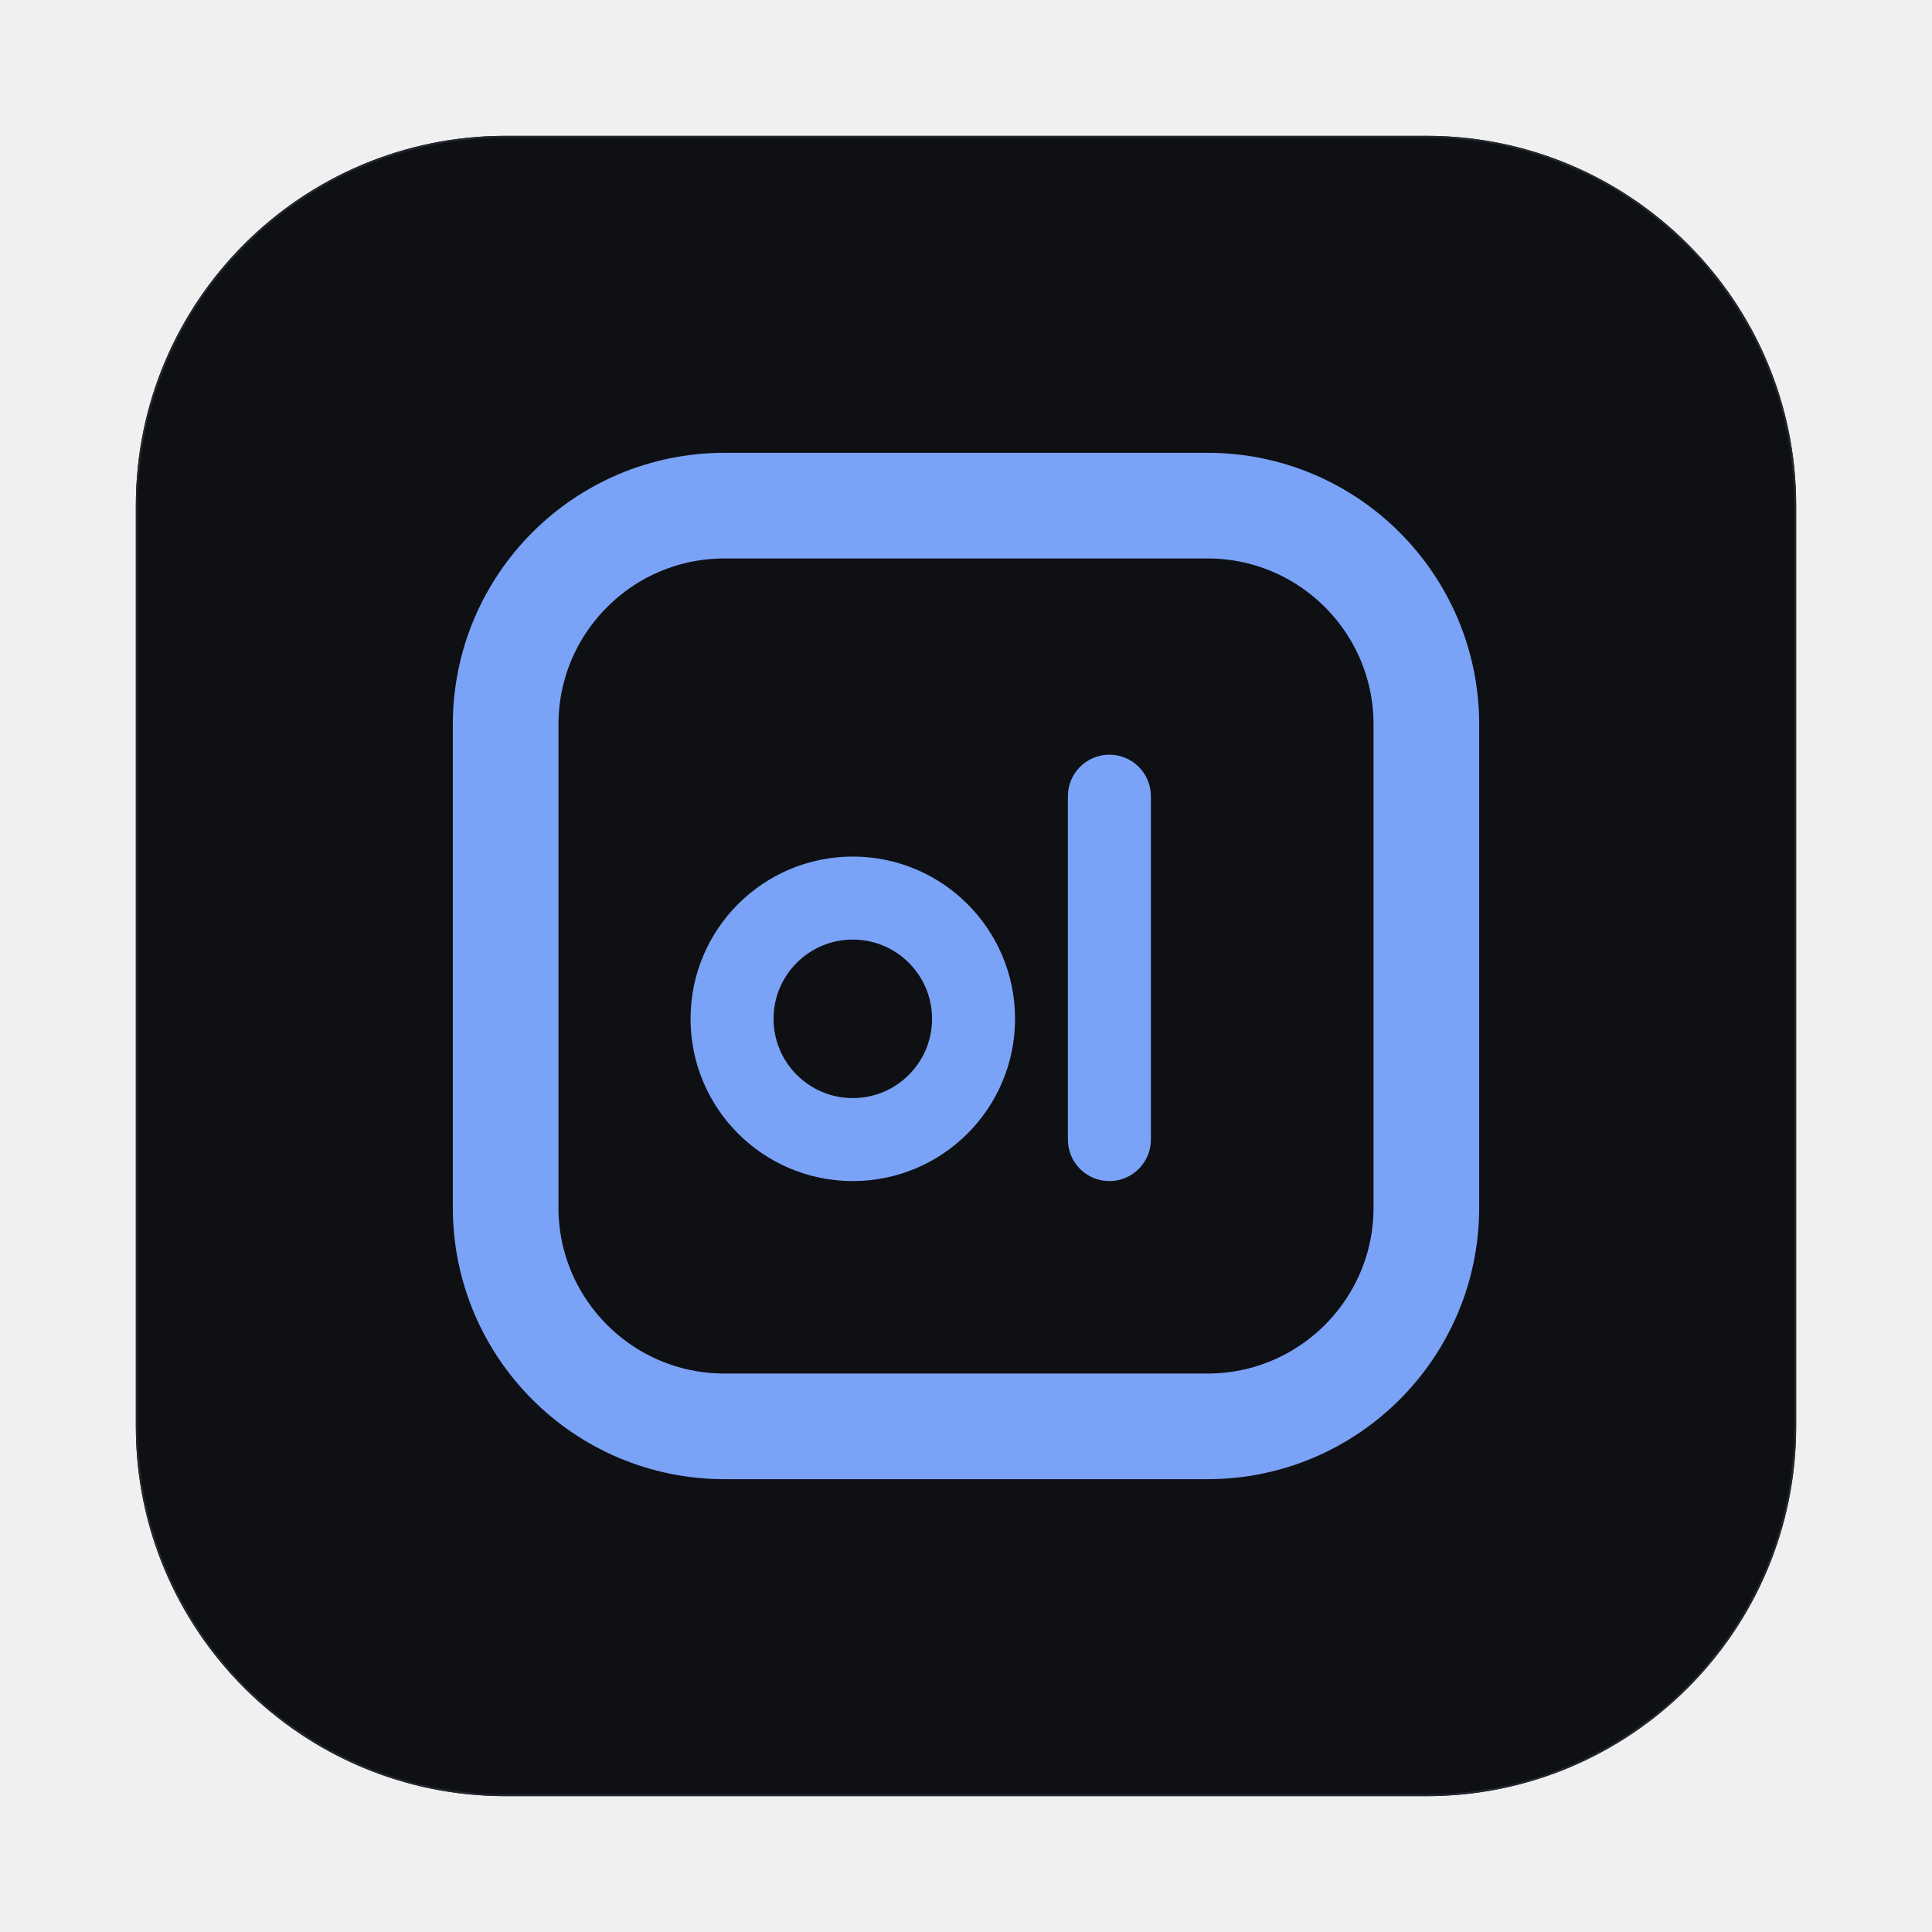
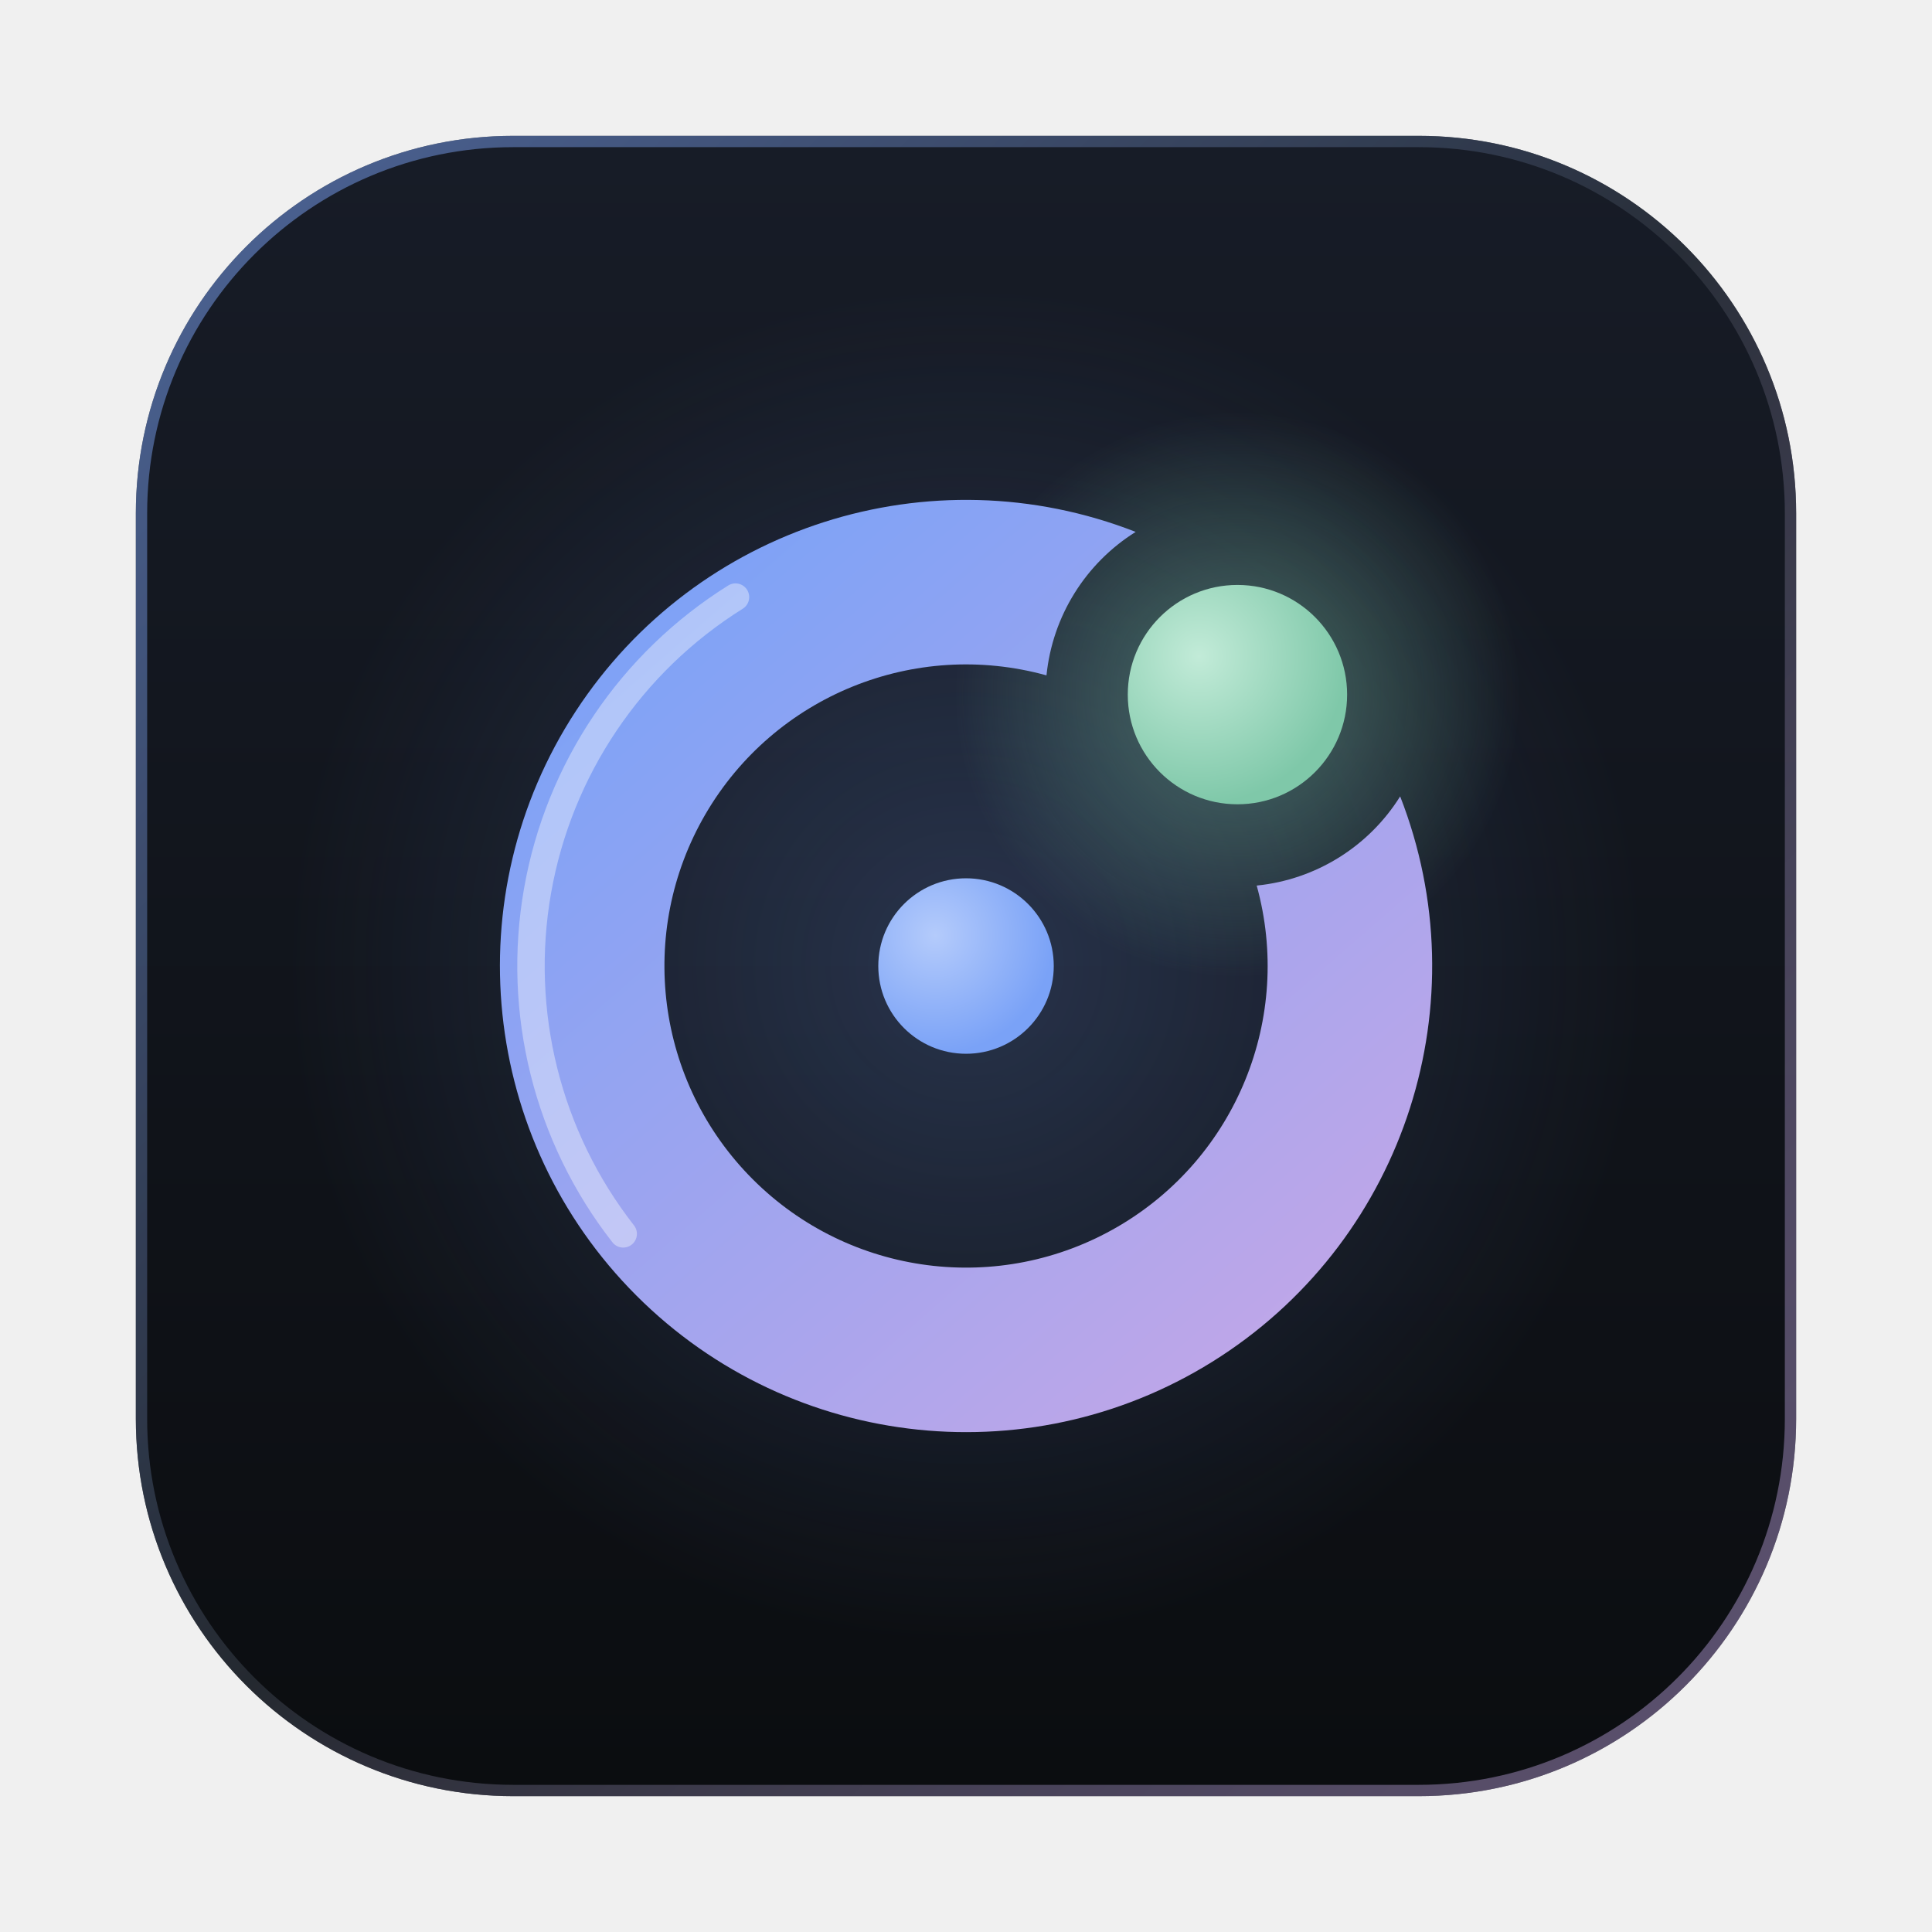
<svg xmlns="http://www.w3.org/2000/svg" width="1024" height="1024" viewBox="0 0 1024 1024">
-   <rect x="72" y="72" width="880" height="880" rx="196" ry="196" fill="#0E1013" />
-   <rect x="72.5" y="72.5" width="879" height="879" rx="195.5" ry="195.5" fill="none" stroke="#232830" stroke-width="1" />
-   <rect x="268" y="268" width="488" height="488" rx="116" ry="116" fill="none" stroke="#7AA2F7" stroke-width="56" />
-   <circle cx="452" cy="540" r="64" fill="none" stroke="#7AA2F7" stroke-width="44" />
-   <rect x="566" y="400" width="44" height="226" rx="22" ry="22" fill="#7AA2F7" />
+   <defs>
+     <linearGradient id="tile" x1="0" y1="0" x2="0" y2="1">
+       <stop offset="0" stop-color="#171C27" />
+       <stop offset="1" stop-color="#0B0D10" />
+     </linearGradient>
+     <linearGradient id="edge" x1="0" y1="0" x2="1" y2="1">
+       <stop offset="0" stop-color="#7AA2F7" stop-opacity=".55" />
+       <stop offset=".5" stop-color="#343A44" stop-opacity=".6" />
+       <stop offset="1" stop-color="#C4A7E7" stop-opacity=".45" />
+     </linearGradient>
+     <radialGradient id="core" cx="512" cy="512" r="360" gradientUnits="userSpaceOnUse">
+       <stop offset="0" stop-color="#7AA2F7" stop-opacity=".22" />
+       <stop offset="1" stop-color="#7AA2F7" stop-opacity="0" />
+     </radialGradient>
+     <radialGradient id="glow" cx="655.873" cy="368.159" r="150" gradientUnits="userSpaceOnUse">
+       <stop offset="0" stop-color="#7FC8A9" stop-opacity=".45" />
+       <stop offset="1" stop-color="#7FC8A9" stop-opacity="0" />
+     </radialGradient>
+   </defs>
+   <rect x="72" y="72" width="880" height="880" rx="200" fill="url(#tile)" />
+   <rect x="72" y="72" width="880" height="880" rx="200" fill="url(#core)" />
+   <circle cx="655.873" cy="368.159" r="150" fill="url(#glow)" />
+   <rect x="75" y="75" width="874" height="874" rx="197" fill="none" stroke="url(#edge)" stroke-width="6" />
+   <g transform="translate(202 202) scale(9.688)">
+     <defs>
+       <linearGradient id="m-ring" gradientUnits="userSpaceOnUse" x1="12" y1="10" x2="52" y2="56">
+         <stop offset="0" stop-color="#7AA2F7" />
+         <stop offset="1" stop-color="#C4A7E7" />
+       </linearGradient>
+       <radialGradient id="m-agent" gradientUnits="userSpaceOnUse" cx="44.749" cy="15.051" r="8.1">
+         <stop offset="0" stop-color="#C2EBD8" />
+         <stop offset="1" stop-color="#7FC8A9" />
+       </radialGradient>
+       <radialGradient id="m-hub" gradientUnits="userSpaceOnUse" cx="30.32" cy="30.32" r="6.48">
+         <stop offset="0" stop-color="#B4CBFB" />
+         <stop offset="1" stop-color="#7AA2F7" />
+       </radialGradient>
+     </defs>
+     <path d="M55.751 22.719A25.5 25.5 0 1 1 41.281 8.249A10.5 10.5 0 0 0 36.402 16.098A16.5 16.5 0 1 0 47.902 27.598A10.5 10.5 0 0 0 55.751 22.719Z" fill="url(#m-ring)" />
+     <path d="M13.245 46.653A23.8 23.8 0 0 1 19.388 11.816" fill="none" stroke="#FFFFFF" stroke-opacity="0.38" stroke-width="1.5" stroke-linecap="round" />
+     <circle cx="46.849" cy="17.151" r="6" fill="url(#m-agent)" />
+     <circle cx="32" cy="32" r="4.8" fill="url(#m-hub)" />
+   </g>
</svg>
